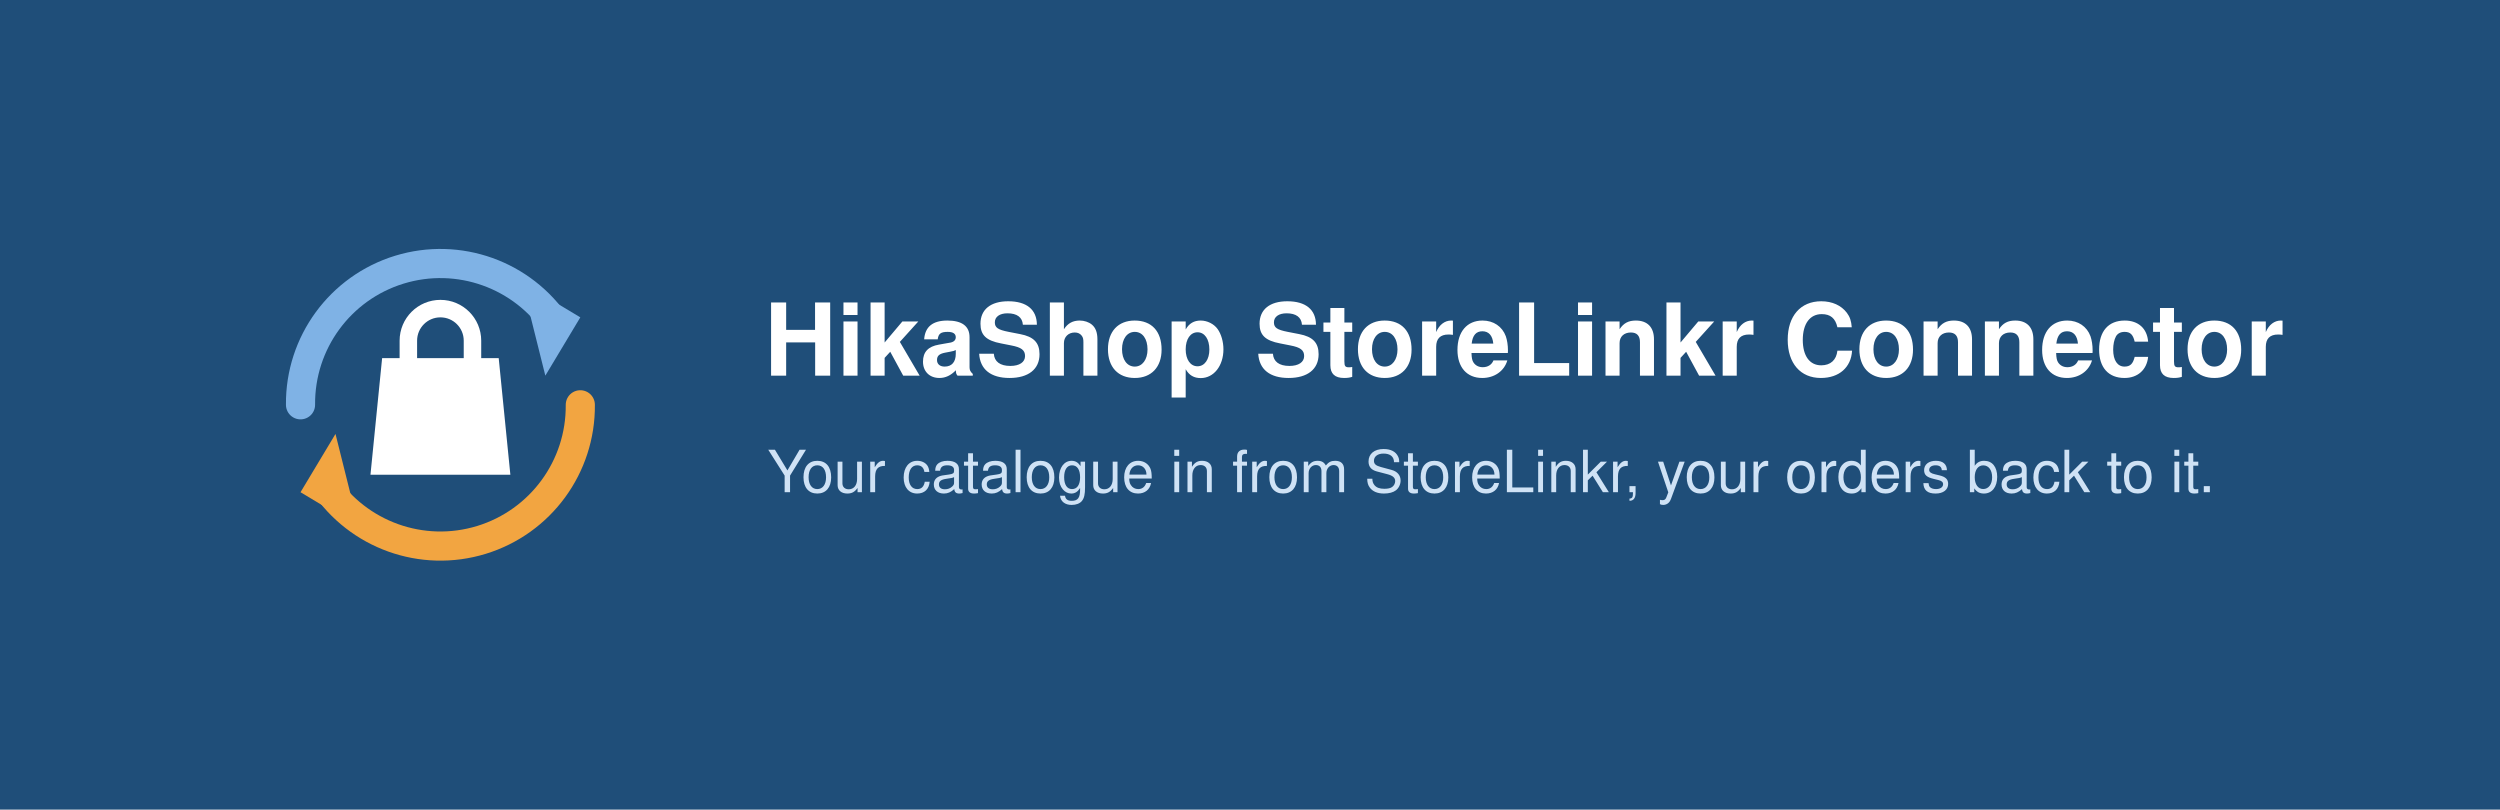
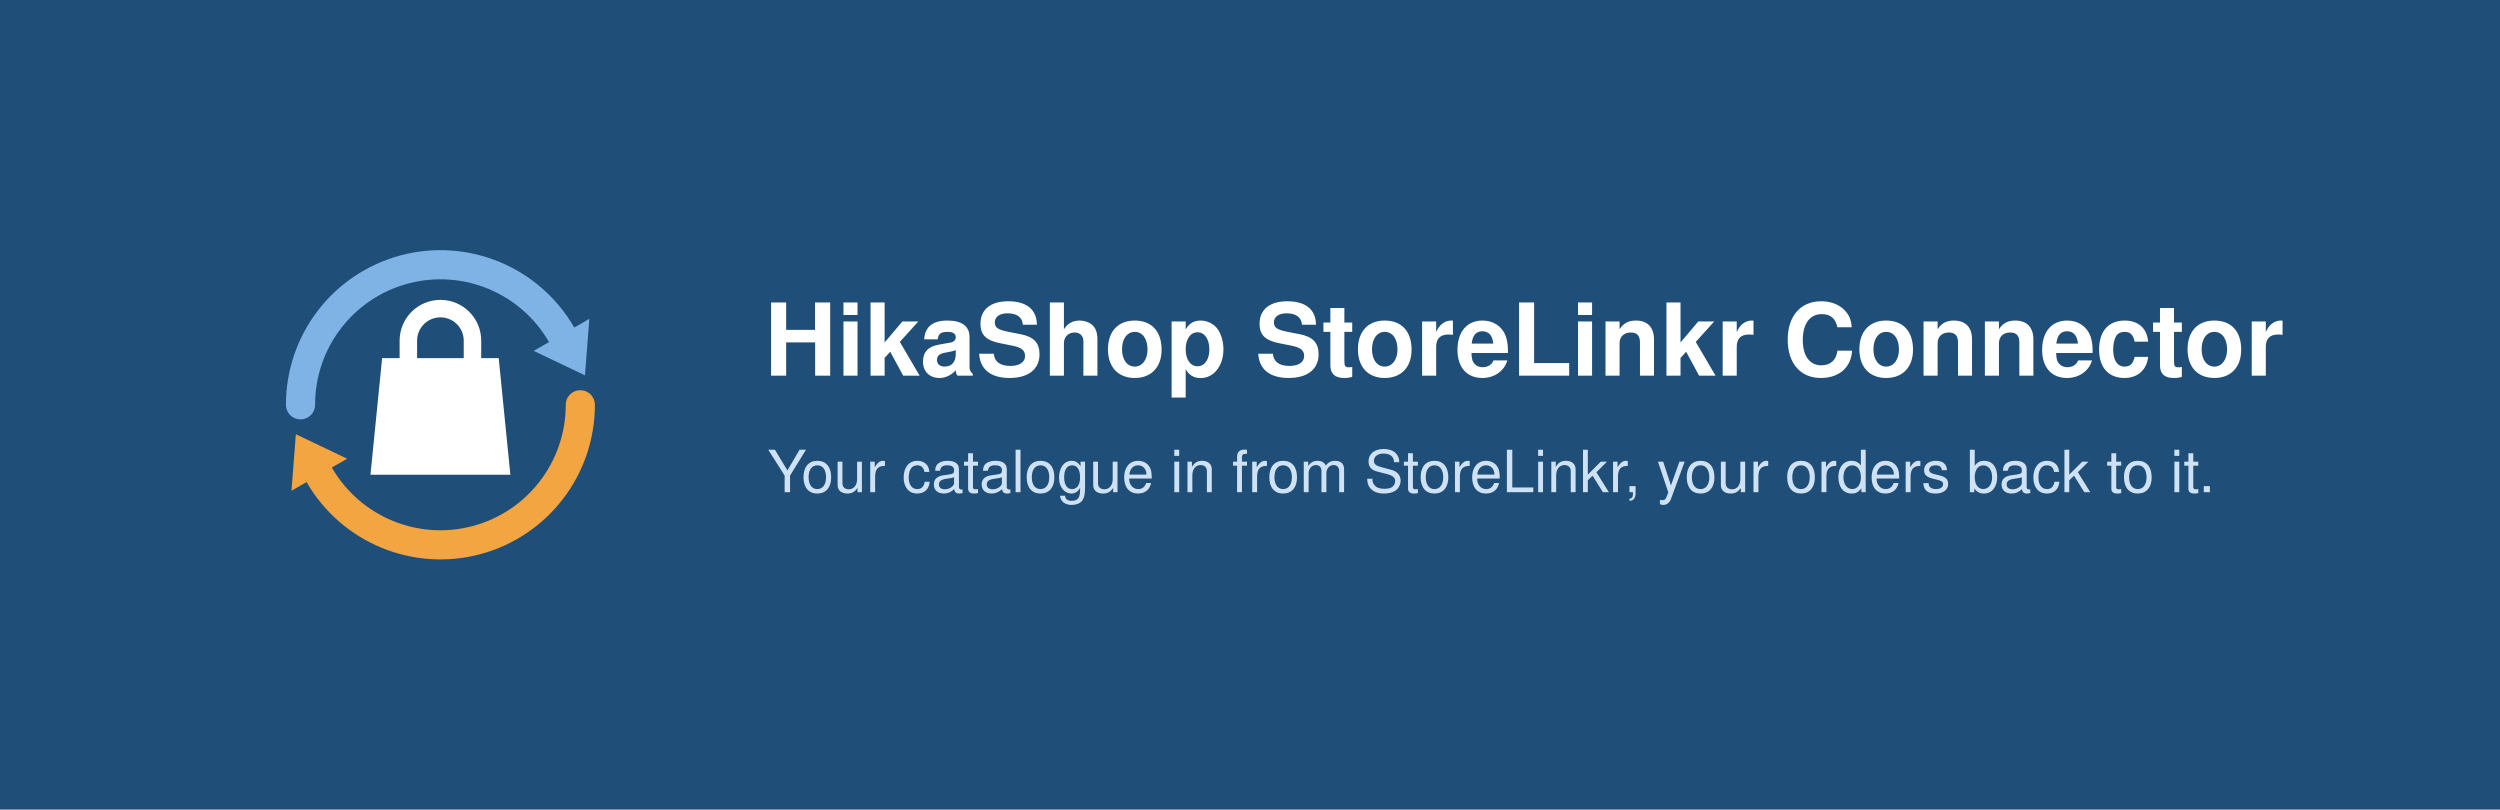
<svg xmlns="http://www.w3.org/2000/svg" width="1544" height="500" viewBox="0 0 772 250">
  <rect width="772" height="250" fill="#1F4E79" />
  <g transform="translate(46,35) scale(0.9)">
-     <path d="M 52,100 A 48,48 0 0 1 140,73" stroke="#7FB2E5" stroke-width="10" stroke-linecap="round" fill="none" />
-     <path d="M 128,58 L 148,70 L 136,90 Z" fill="#7FB2E5" />
-     <path d="M 148,100 A 48,48 0 0 1 60,127" stroke="#F2A541" stroke-width="10" stroke-linecap="round" fill="none" />
-     <path d="M 72,142 L 52,130 L 64,110 Z" fill="#F2A541" />
+     <path d="M 52.0,100.0 A 48,48 0 0 1 141.6,76.0" stroke="#7FB2E5" stroke-width="10" stroke-linecap="round" fill="none" />
+     <path d="M 151.1,70.5 L 149.6,89.9 L 132.0,81.5 Z" fill="#7FB2E5" />
+     <path d="M 148.0,100.0 A 48,48 0 0 1 58.4,124.0" stroke="#F2A541" stroke-width="10" stroke-linecap="round" fill="none" />
+     <path d="M 48.9,129.5 L 50.4,110.1 L 68.0,118.5 Z" fill="#F2A541" />
    <path d="M 80,84 H 120 L 124,124 H 76 Z" fill="#FFFFFF" />
    <path d="M 89,86 V 78 A 11,11 0 0 1 111,78 V 86" stroke="#FFFFFF" stroke-width="6" stroke-linecap="round" fill="none" />
  </g>
  <text x="236" y="116" font-family="Helvetica, Arial, sans-serif" font-size="31" font-weight="700" fill="#FFFFFF">HikaShop StoreLinkr Connector</text>
  <text x="237" y="152" font-family="Helvetica, Arial, sans-serif" font-size="18" fill="#CFE2F5">Your catalogue in from StoreLinkr, your orders back to it.</text>
</svg>
